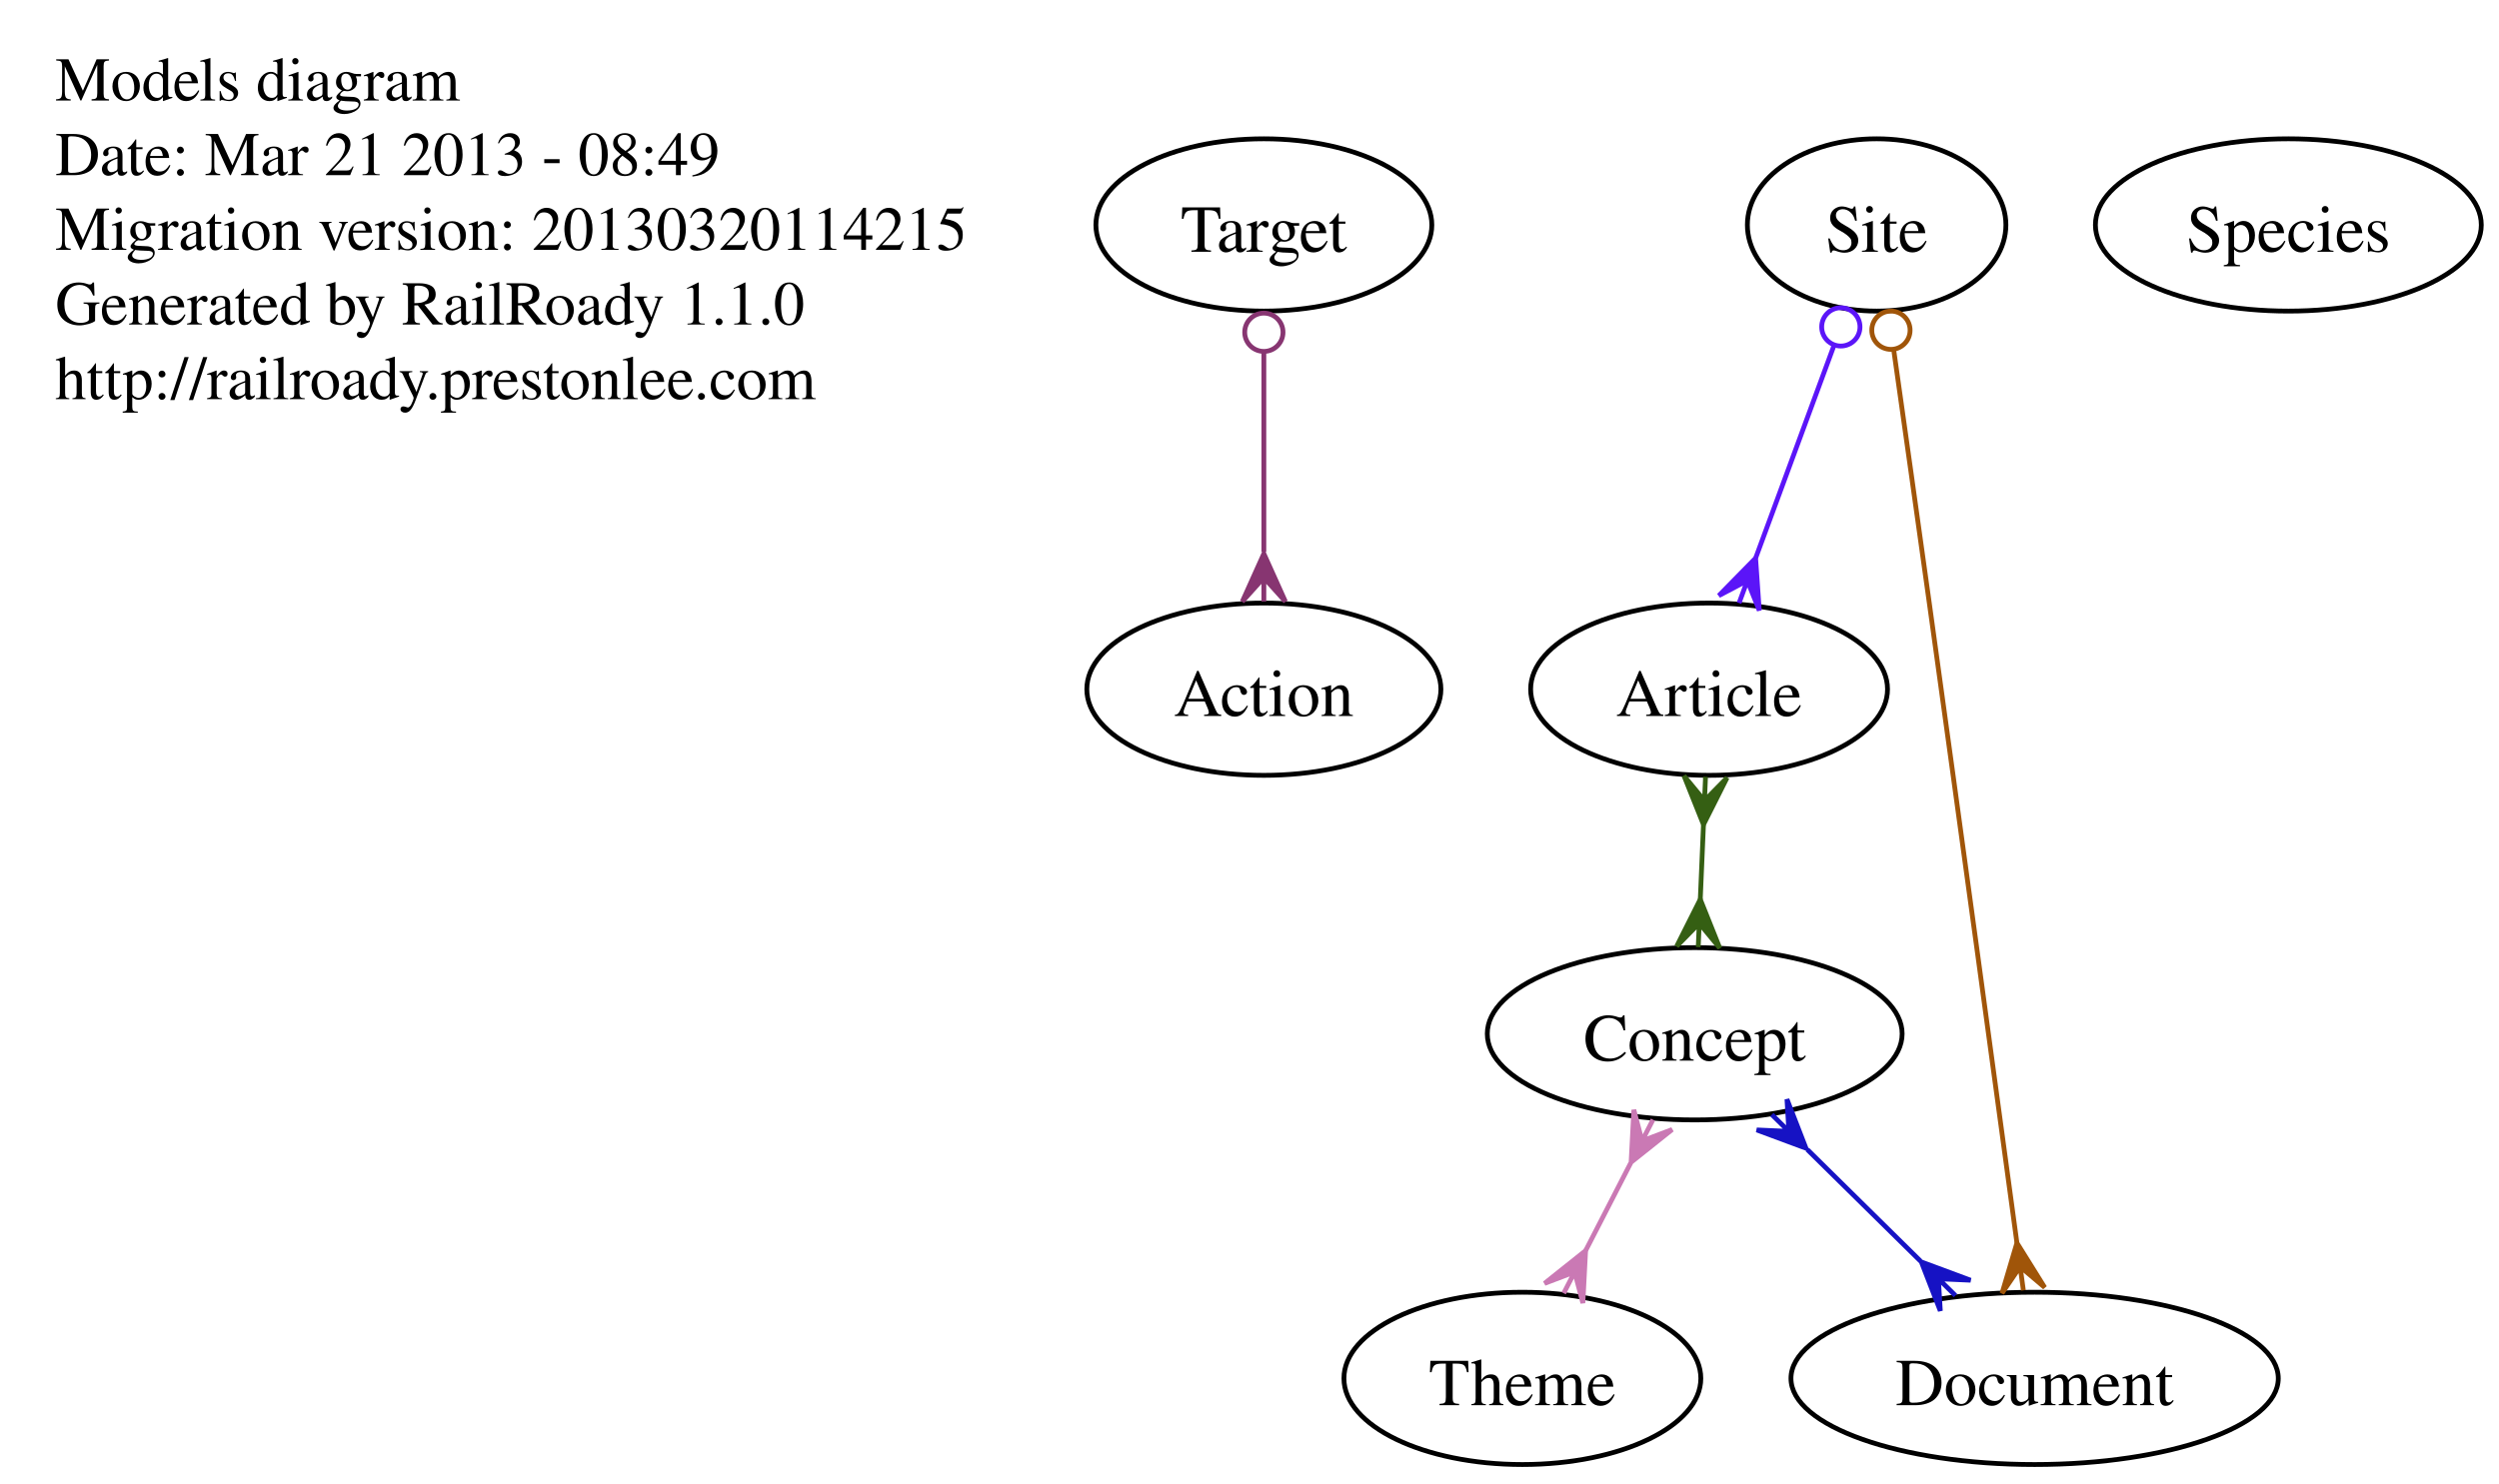
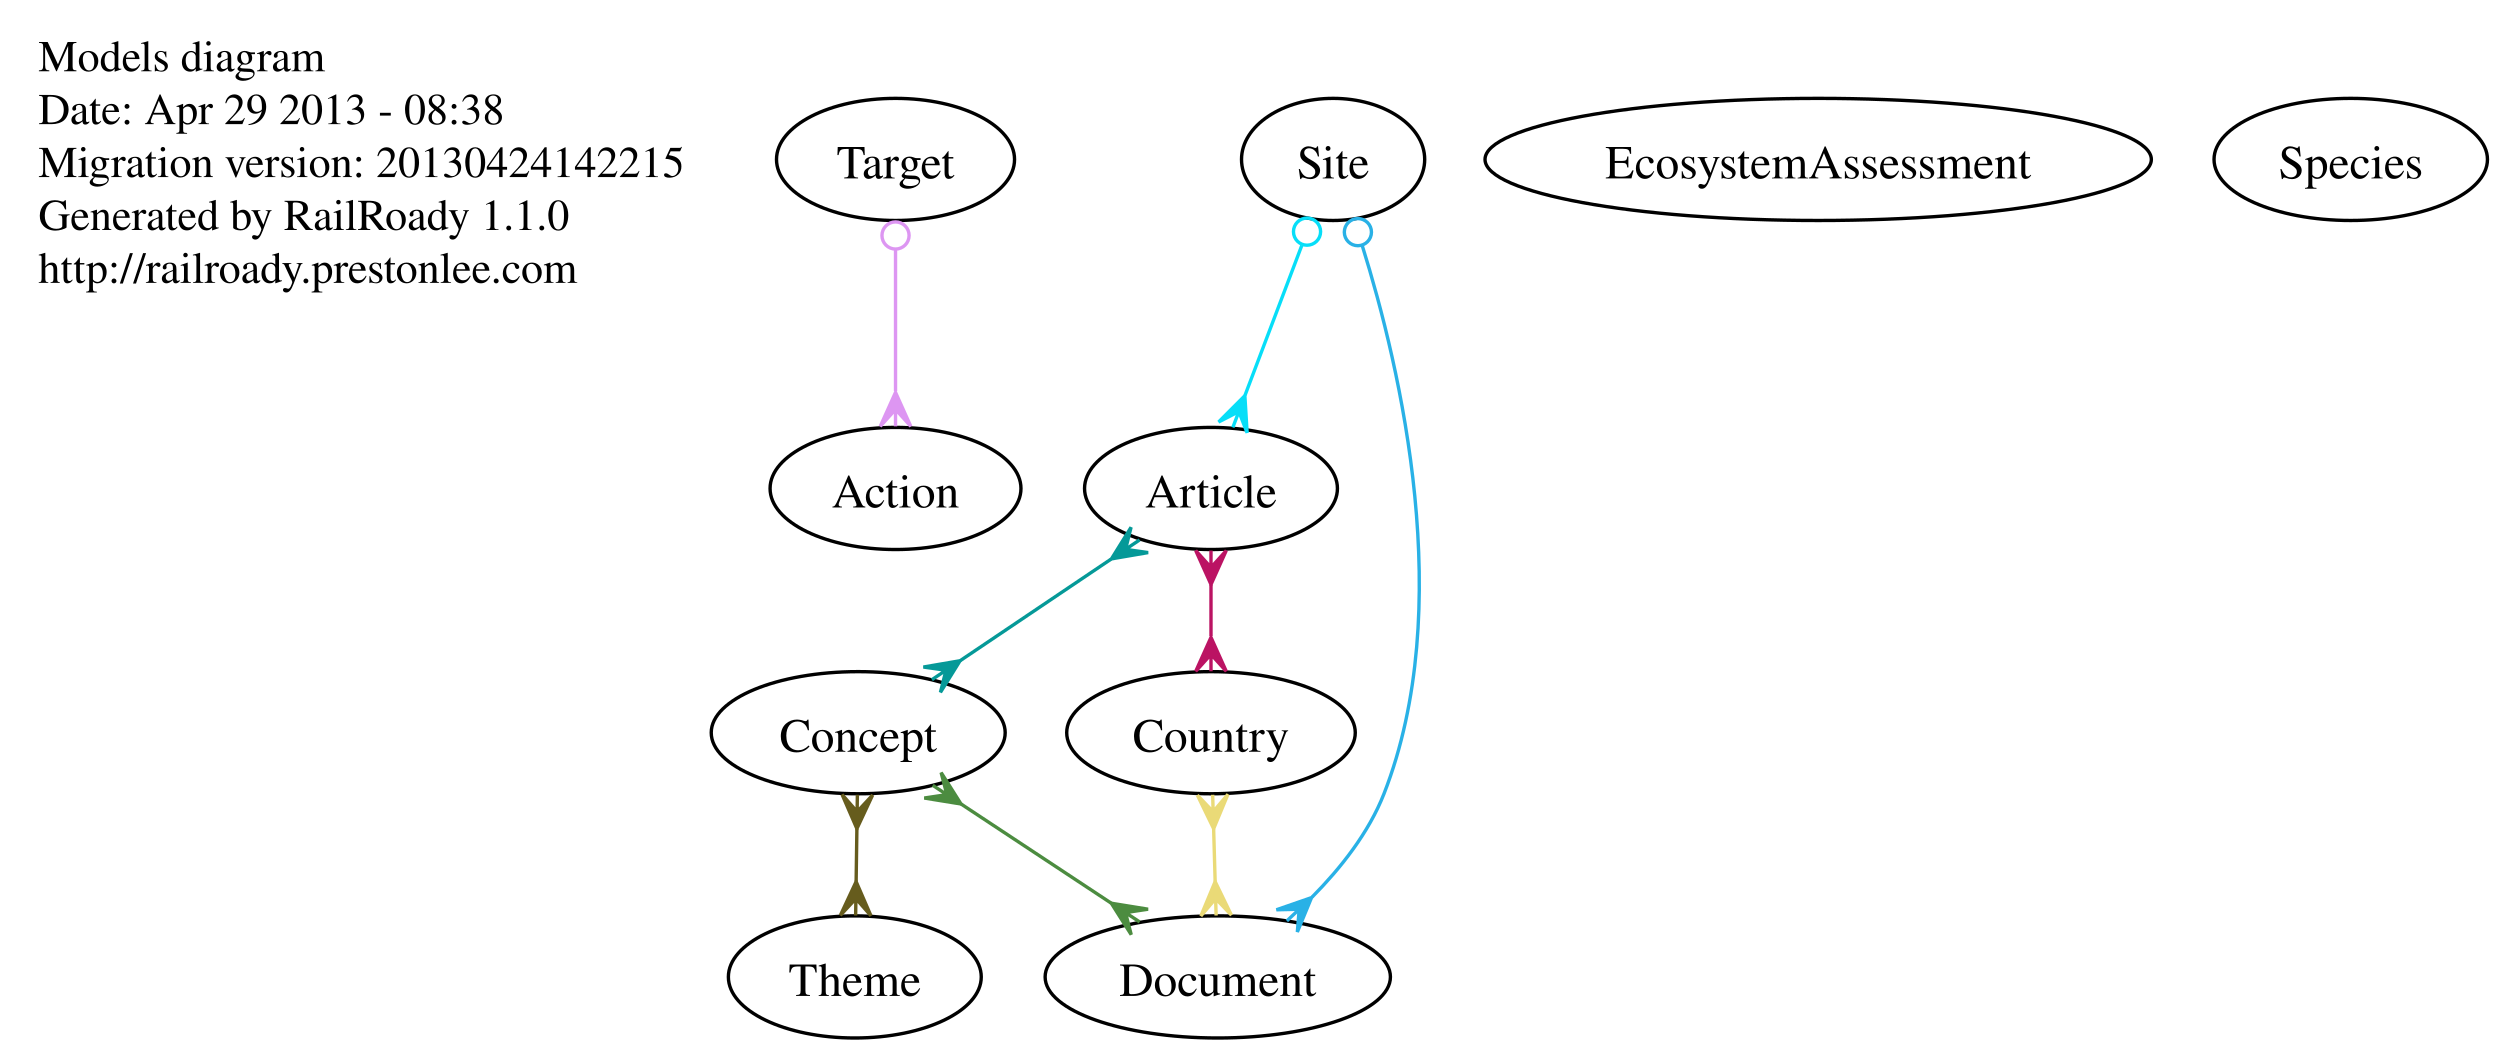
- <svg xmlns="http://www.w3.org/2000/svg" width="522pt" height="310pt" viewBox="0.00 0.00 522.00 310.00">
+ <svg xmlns="http://www.w3.org/2000/svg" width="737pt" height="310pt" viewBox="0.00 0.00 737.00 310.00">
  <g id="graph0" class="graph" transform="scale(1 1) rotate(0) translate(4 306)">
-     <polygon fill="white" stroke="white" points="-4,5 -4,-306 519,-306 519,5 -4,5" />
+     <polygon fill="white" stroke="white" points="-4,5 -4,-306 734,-306 734,5 -4,5" />
    <g id="node1" class="node">
-       <text text-anchor="start" x="7.55" y="-285" font-family="Times,serif" font-size="13.00">Models diagram</text>
-       <text text-anchor="start" x="7.55" y="-269.4" font-family="Times,serif" font-size="13.00">Date: Mar 21 2013 - 08:49</text>
-       <text text-anchor="start" x="7.55" y="-253.8" font-family="Times,serif" font-size="13.00">Migration version: 20130320114215</text>
-       <text text-anchor="start" x="7.55" y="-238.2" font-family="Times,serif" font-size="13.00">Generated by RailRoady 1.1.0</text>
-       <text text-anchor="start" x="7.55" y="-222.6" font-family="Times,serif" font-size="13.00">http://railroady.prestonlee.com</text>
+       <text text-anchor="start" x="7.312" y="-285" font-family="Times,serif" font-size="13.00">Models diagram</text>
+       <text text-anchor="start" x="7.312" y="-269.4" font-family="Times,serif" font-size="13.00">Date: Apr 29 2013 - 08:38</text>
+       <text text-anchor="start" x="7.312" y="-253.8" font-family="Times,serif" font-size="13.00">Migration version: 20130424142215</text>
+       <text text-anchor="start" x="7.312" y="-238.2" font-family="Times,serif" font-size="13.00">Generated by RailRoady 1.1.0</text>
+       <text text-anchor="start" x="7.312" y="-222.6" font-family="Times,serif" font-size="13.00">http://railroady.prestonlee.com</text>
    </g>
    <g id="node2" class="node">
      <ellipse fill="none" stroke="black" cx="260" cy="-162" rx="36.981" ry="18" />
      <text text-anchor="middle" x="260" y="-156.4" font-family="Times,serif" font-size="14.00">Action</text>
    </g>
    <g id="node3" class="node">
      <ellipse fill="none" stroke="black" cx="353" cy="-162" rx="37.274" ry="18" />
      <text text-anchor="middle" x="353" y="-156.4" font-family="Times,serif" font-size="14.00">Article</text>
    </g>
-     <g id="node4" class="node">
-       <ellipse fill="none" stroke="black" cx="350" cy="-90" rx="43.328" ry="18" />
-       <text text-anchor="middle" x="350" y="-84.4" font-family="Times,serif" font-size="14.00">Concept</text>
+     <g id="node5" class="node">
+       <ellipse fill="none" stroke="black" cx="353" cy="-90" rx="42.535" ry="18" />
+       <text text-anchor="middle" x="353" y="-84.4" font-family="Times,serif" font-size="14.00">Country</text>
    </g>
    <g id="edge1" class="edge">
-       <path fill="none" stroke="#355f13" d="M351.829,-133.665C351.609,-128.552 351.38,-123.21 351.162,-118.104" />
-       <polygon fill="#355f13" stroke="#355f13" points="351.83,-133.706 347.763,-143.889 352.044,-138.701 352.258,-143.697 352.258,-143.697 352.258,-143.697 352.044,-138.701 356.754,-143.504 351.83,-133.706 351.83,-133.706" />
-       <polygon fill="#355f13" stroke="#355f13" points="351.161,-118.095 355.229,-107.912 350.947,-113.1 350.733,-108.104 350.733,-108.104 350.733,-108.104 350.947,-113.1 346.237,-108.297 351.161,-118.095 351.161,-118.095" />
+       <path fill="none" stroke="#bb1363" d="M353,-133.665C353,-128.687 353,-123.491 353,-118.507" />
+       <polygon fill="#bb1363" stroke="#bb1363" points="353,-133.697 348.5,-143.697 353,-138.697 353,-143.697 353,-143.697 353,-143.697 353,-138.697 357.5,-143.697 353,-133.697 353,-133.697" />
+       <polygon fill="#bb1363" stroke="#bb1363" points="353,-118.104 357.5,-108.104 353,-113.104 353,-108.104 353,-108.104 353,-108.104 353,-113.104 348.5,-108.104 353,-118.104 353,-118.104" />
+     </g>
+     <g id="node4" class="node">
+       <ellipse fill="none" stroke="black" cx="249" cy="-90" rx="43.328" ry="18" />
+       <text text-anchor="middle" x="249" y="-84.4" font-family="Times,serif" font-size="14.00">Concept</text>
+     </g>
+     <g id="edge2" class="edge">
+       <path fill="none" stroke="#059998" d="M323.571,-141.192C309.653,-131.824 293.06,-120.656 279.063,-111.235" />
+       <polygon fill="#059998" stroke="#059998" points="323.658,-141.251 329.441,-150.568 327.806,-144.043 331.954,-146.834 331.954,-146.834 331.954,-146.834 327.806,-144.043 334.467,-143.101 323.658,-141.251 323.658,-141.251" />
+       <polygon fill="#059998" stroke="#059998" points="279.026,-111.21 273.243,-101.893 274.879,-108.418 270.731,-105.626 270.731,-105.626 270.731,-105.626 274.879,-108.418 268.218,-109.359 279.026,-111.21 279.026,-111.21" />
+     </g>
+     <g id="node11" class="node">
+       <ellipse fill="none" stroke="black" cx="248" cy="-18" rx="37.274" ry="18" />
+       <text text-anchor="middle" x="248" y="-12.4" font-family="Times,serif" font-size="14.00">Theme</text>
+     </g>
+     <g id="edge3" class="edge">
+       <path fill="none" stroke="#665c1d" d="M248.61,-61.665C248.536,-56.552 248.46,-51.21 248.387,-46.104" />
+       <polygon fill="#665c1d" stroke="#665c1d" points="248.61,-61.698 244.253,-71.761 248.681,-66.697 248.753,-71.697 248.753,-71.697 248.753,-71.697 248.681,-66.697 253.252,-71.632 248.61,-61.698 248.61,-61.698" />
+       <polygon fill="#665c1d" stroke="#665c1d" points="248.387,-46.103 252.744,-36.04 248.316,-41.104 248.244,-36.104 248.244,-36.104 248.244,-36.104 248.316,-41.104 243.745,-36.169 248.387,-46.103 248.387,-46.103" />
+     </g>
+     <g id="node6" class="node">
+       <ellipse fill="none" stroke="black" cx="355" cy="-18" rx="50.896" ry="18" />
+       <text text-anchor="middle" x="355" y="-12.4" font-family="Times,serif" font-size="14.00">Document</text>
+     </g>
+     <g id="edge4" class="edge">
+       <path fill="none" stroke="#4c8c40" d="M279.334,-68.968C293.201,-59.811 309.618,-48.969 323.61,-39.729" />
+       <polygon fill="#4c8c40" stroke="#4c8c40" points="279.308,-68.985 268.483,-70.741 275.136,-71.741 270.963,-74.496 270.963,-74.496 270.963,-74.496 275.136,-71.741 273.443,-78.251 279.308,-68.985 279.308,-68.985" />
+       <polygon fill="#4c8c40" stroke="#4c8c40" points="323.62,-39.722 334.445,-37.967 327.793,-36.967 331.965,-34.212 331.965,-34.212 331.965,-34.212 327.793,-36.967 329.485,-30.457 323.62,-39.722 323.62,-39.722" />
+     </g>
+     <g id="edge5" class="edge">
+       <path fill="none" stroke="#eada77" d="M353.781,-61.665C353.927,-56.552 354.08,-51.21 354.226,-46.104" />
+       <polygon fill="#eada77" stroke="#eada77" points="353.78,-61.701 348.996,-71.568 353.637,-66.699 353.494,-71.697 353.494,-71.697 353.494,-71.697 353.637,-66.699 357.993,-71.825 353.78,-61.701 353.78,-61.701" />
+       <polygon fill="#eada77" stroke="#eada77" points="354.226,-46.1 359.009,-36.233 354.368,-41.102 354.511,-36.104 354.511,-36.104 354.511,-36.104 354.368,-41.102 350.013,-35.976 354.226,-46.1 354.226,-46.1" />
+     </g>
+     <g id="node7" class="node">
+       <ellipse fill="none" stroke="black" cx="532" cy="-259" rx="98.216" ry="18" />
+       <text text-anchor="middle" x="532" y="-253.4" font-family="Times,serif" font-size="14.00">EcosystemAssessment</text>
+     </g>
+     <g id="node8" class="node">
+       <ellipse fill="none" stroke="black" cx="389" cy="-259" rx="27" ry="18" />
+       <text text-anchor="middle" x="389" y="-253.4" font-family="Times,serif" font-size="14.00">Site</text>
+     </g>
+     <g id="edge6" class="edge">
+       <path fill="none" stroke="#07def8" d="M379.78,-233.668C374.656,-220.148 368.276,-203.311 363.028,-189.463" />
+       <ellipse fill="none" stroke="#07def8" cx="381.312" cy="-237.712" rx="4" ry="4" />
+       <polygon fill="#07def8" stroke="#07def8" points="362.985,-189.349 363.649,-178.403 361.213,-184.673 359.441,-179.998 359.441,-179.998 359.441,-179.998 361.213,-184.673 355.233,-181.592 362.985,-189.349 362.985,-189.349" />
+     </g>
+     <g id="edge7" class="edge">
+       <path fill="none" stroke="#29b1e6" d="M397.557,-233.695C408.973,-197.199 425.408,-126.691 404,-72 399.513,-60.538 391.256,-50.069 382.782,-41.518" />
+       <ellipse fill="none" stroke="#29b1e6" cx="396.304" cy="-237.566" rx="4" ry="4" />
+       <polygon fill="#29b1e6" stroke="#29b1e6" points="382.641,-41.385 378.457,-31.249 379.004,-37.953 375.368,-34.521 375.368,-34.521 375.368,-34.521 379.004,-37.953 372.279,-37.794 382.641,-41.385 382.641,-41.385" />
    </g>
    <g id="node9" class="node">
-       <ellipse fill="none" stroke="black" cx="314" cy="-18" rx="37.274" ry="18" />
-       <text text-anchor="middle" x="314" y="-12.4" font-family="Times,serif" font-size="14.00">Theme</text>
+       <ellipse fill="none" stroke="black" cx="689" cy="-259" rx="40.303" ry="18" />
+       <text text-anchor="middle" x="689" y="-253.4" font-family="Times,serif" font-size="14.00">Species</text>
    </g>
-     <g id="edge2" class="edge">
-       <path fill="none" stroke="#ca79b4" d="M336.629,-63.002C333.559,-57.031 330.295,-50.685 327.23,-44.726" />
-       <polygon fill="#ca79b4" stroke="#ca79b4" points="336.712,-63.162 337.284,-74.113 338.999,-67.609 341.285,-72.055 341.285,-72.055 341.285,-72.055 338.999,-67.609 345.287,-69.997 336.712,-63.162 336.712,-63.162" />
-       <polygon fill="#ca79b4" stroke="#ca79b4" points="327.208,-44.682 326.636,-33.731 324.921,-40.235 322.634,-35.789 322.634,-35.789 322.634,-35.789 324.921,-40.235 318.633,-37.847 327.208,-44.682 327.208,-44.682" />
-     </g>
-     <g id="node5" class="node">
-       <ellipse fill="none" stroke="black" cx="421" cy="-18" rx="50.896" ry="18" />
-       <text text-anchor="middle" x="421" y="-12.4" font-family="Times,serif" font-size="14.00">Document</text>
-     </g>
-     <g id="edge3" class="edge">
-       <path fill="none" stroke="#1612c4" d="M373.509,-65.823C381.109,-58.329 389.541,-50.016 397.166,-42.499" />
-       <polygon fill="#1612c4" stroke="#1612c4" points="373.232,-66.095 362.952,-69.911 369.672,-69.606 366.111,-73.116 366.111,-73.116 366.111,-73.116 369.672,-69.606 369.27,-76.32 373.232,-66.095 373.232,-66.095" />
-       <polygon fill="#1612c4" stroke="#1612c4" points="397.339,-42.328 407.619,-38.511 400.9,-38.817 404.46,-35.307 404.46,-35.307 404.46,-35.307 400.9,-38.817 401.301,-32.102 397.339,-42.328 397.339,-42.328" />
-     </g>
-     <g id="node6" class="node">
-       <ellipse fill="none" stroke="black" cx="388" cy="-259" rx="27" ry="18" />
-       <text text-anchor="middle" x="388" y="-253.4" font-family="Times,serif" font-size="14.00">Site</text>
-     </g>
-     <g id="edge4" class="edge">
-       <path fill="none" stroke="#5b15f8" d="M379.036,-233.668C374.054,-220.148 367.851,-203.311 362.749,-189.463" />
-       <ellipse fill="none" stroke="#5b15f8" cx="380.521" cy="-237.699" rx="4" ry="4" />
-       <polygon fill="#5b15f8" stroke="#5b15f8" points="362.719,-189.381 363.485,-178.442 360.991,-184.69 359.262,-179.998 359.262,-179.998 359.262,-179.998 360.991,-184.69 355.04,-181.554 362.719,-189.381 362.719,-189.381" />
-     </g>
-     <g id="edge5" class="edge">
-       <path fill="none" stroke="#a05509" d="M391.555,-232.986C393.723,-217.687 396.54,-197.715 399,-180 405.518,-133.053 412.956,-78.384 417.299,-46.348" />
-       <ellipse fill="none" stroke="#a05509" cx="390.986" cy="-237.001" rx="4" ry="4" />
-       <polygon fill="#a05509" stroke="#a05509" points="417.305,-46.305 423.107,-37 417.977,-41.35 418.648,-36.395 418.648,-36.395 418.648,-36.395 417.977,-41.35 414.189,-35.791 417.305,-46.305 417.305,-46.305" />
-     </g>
-     <g id="node7" class="node">
-       <ellipse fill="none" stroke="black" cx="474" cy="-259" rx="40.303" ry="18" />
-       <text text-anchor="middle" x="474" y="-253.4" font-family="Times,serif" font-size="14.00">Species</text>
-     </g>
-     <g id="node8" class="node">
+     <g id="node10" class="node">
      <ellipse fill="none" stroke="black" cx="260" cy="-259" rx="35.087" ry="18" />
      <text text-anchor="middle" x="260" y="-253.4" font-family="Times,serif" font-size="14.00">Target</text>
    </g>
-     <g id="edge6" class="edge">
-       <path fill="none" stroke="#873571" d="M260,-232.414C260,-219.518 260,-203.862 260,-190.685" />
-       <ellipse fill="none" stroke="#873571" cx="260" cy="-236.576" rx="4" ry="4" />
-       <polygon fill="#873571" stroke="#873571" points="260,-190.314 264.5,-180.314 260,-185.314 260,-180.314 260,-180.314 260,-180.314 260,-185.314 255.5,-180.314 260,-190.314 260,-190.314" />
+     <g id="edge8" class="edge">
+       <path fill="none" stroke="#dd96f2" d="M260,-232.414C260,-219.518 260,-203.862 260,-190.685" />
+       <ellipse fill="none" stroke="#dd96f2" cx="260" cy="-236.576" rx="4" ry="4" />
+       <polygon fill="#dd96f2" stroke="#dd96f2" points="260,-190.314 264.5,-180.314 260,-185.314 260,-180.314 260,-180.314 260,-180.314 260,-185.314 255.5,-180.314 260,-190.314 260,-190.314" />
    </g>
  </g>
</svg>
